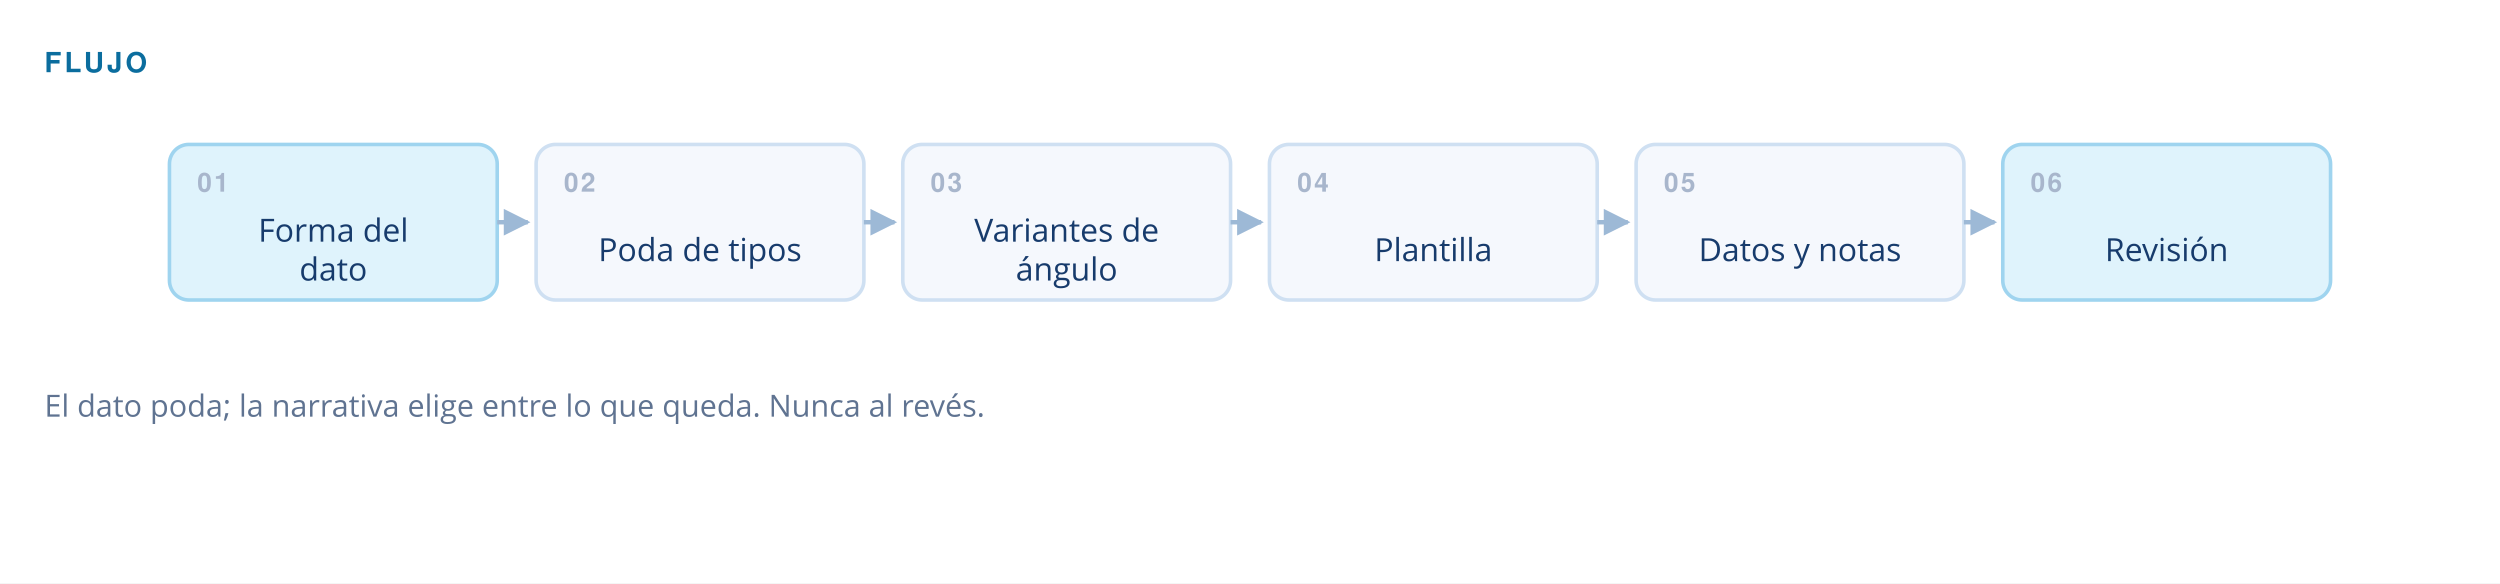
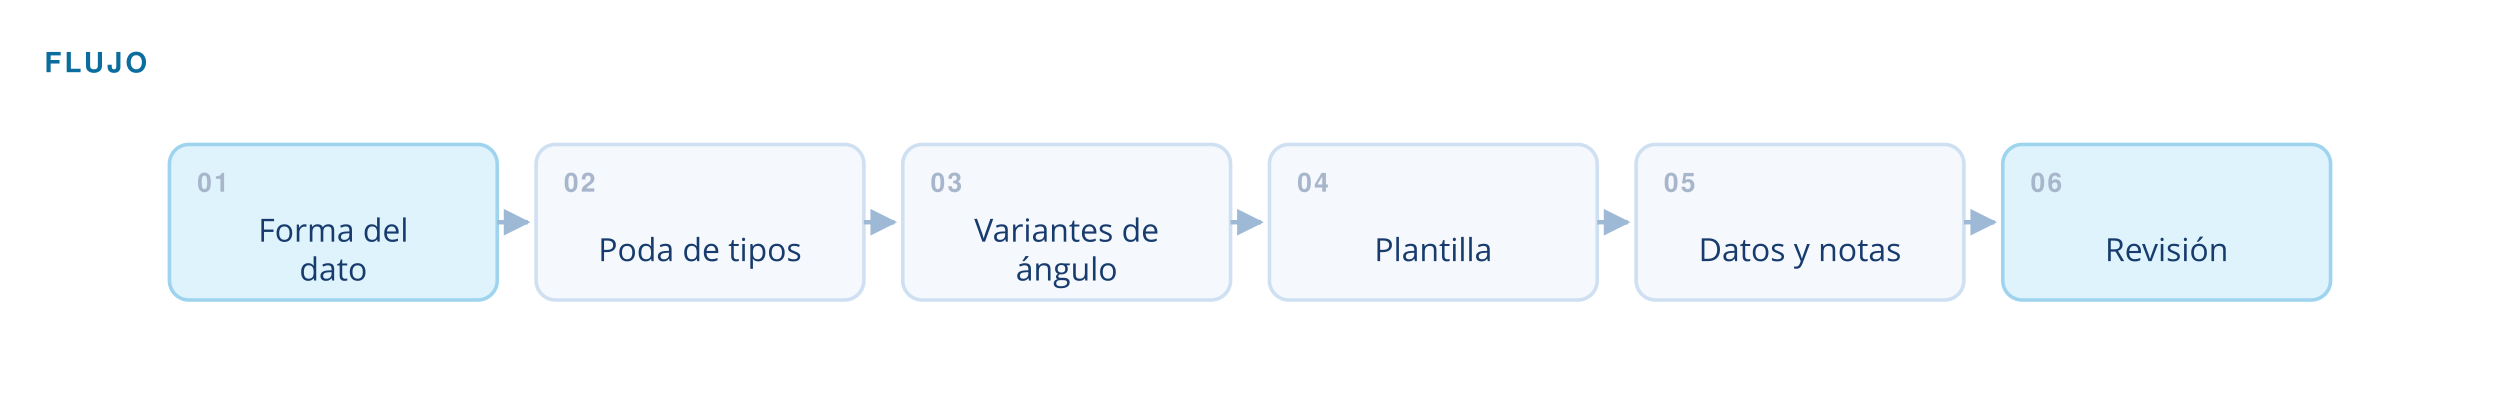
- <svg xmlns="http://www.w3.org/2000/svg" width="900" height="210" viewBox="0 0 900 210" role="img" aria-label="Flujo de Visualización financiera animada">
+ <svg xmlns="http://www.w3.org/2000/svg" width="900" height="150" viewBox="0 0 900 150" role="img" aria-label="Flujo de Visualización financiera animada">
  <defs>
    <marker id="f" viewBox="0 0 10 10" refX="9" refY="5" markerWidth="6" markerHeight="6" orient="auto">
      <path d="M0 0 L10 5 L0 10 z" fill="#9db9d6" />
    </marker>
  </defs>
  <style>
 .b{fill:#f5f8fd;stroke:#cfe0f2;stroke-width:1.3}
 .b1{fill:#dff3fc;stroke:#9fd4ef;stroke-width:1.3}
 .n{font-family:'Open Sans',Helvetica,Arial,sans-serif;font-size:11.5px;fill:#173b6c}
 .i{font-family:Poppins,Helvetica,Arial,sans-serif;font-size:9.5px;font-weight:600;letter-spacing:.8px;fill:#a8b6cc}
 .lb{font-family:Poppins,Helvetica,Arial,sans-serif;font-size:10px;font-weight:600;letter-spacing:1.1px;fill:#0b6d9e}
 .s{font-family:'Open Sans',Helvetica,Arial,sans-serif;font-size:11px;fill:#5f7391}
 .ln{stroke:#9db9d6;stroke-width:1.6;fill:none;marker-end:url(#f)}
</style>
  <rect width="900" height="210" fill="#fff" />
  <text class="lb" x="16" y="26">FLUJO</text>
  <rect class="b1" x="61" y="52" width="118" height="56" rx="7" />
  <text class="i" x="71" y="69">01</text>
  <text class="n" x="120.0" y="87" text-anchor="middle">Forma del</text>
  <text class="n" x="120.0" y="101" text-anchor="middle">dato</text>
  <path class="ln" d="M179 80 L190 80" />
  <rect class="b" x="193" y="52" width="118" height="56" rx="7" />
  <text class="i" x="203" y="69">02</text>
  <text class="n" x="252.0" y="94" text-anchor="middle">Poda de tipos</text>
  <path class="ln" d="M311 80 L322 80" />
  <rect class="b" x="325" y="52" width="118" height="56" rx="7" />
  <text class="i" x="335" y="69">03</text>
  <text class="n" x="384.0" y="87" text-anchor="middle">Variantes de</text>
  <text class="n" x="384.0" y="101" text-anchor="middle">ángulo</text>
  <path class="ln" d="M443 80 L454 80" />
  <rect class="b" x="457" y="52" width="118" height="56" rx="7" />
  <text class="i" x="467" y="69">04</text>
  <text class="n" x="516.0" y="94" text-anchor="middle">Plantilla</text>
  <path class="ln" d="M575 80 L586 80" />
  <rect class="b" x="589" y="52" width="118" height="56" rx="7" />
  <text class="i" x="599" y="69">05</text>
  <text class="n" x="648.0" y="94" text-anchor="middle">Datos y notas</text>
  <path class="ln" d="M707 80 L718 80" />
  <rect class="b1" x="721" y="52" width="118" height="56" rx="7" />
  <text class="i" x="731" y="69">06</text>
  <text class="n" x="780.0" y="94" text-anchor="middle">Revisión</text>
-   <text class="s" x="16" y="150">El dato poda; la narrativa elige entre lo que queda. Nunca al revés.</text>
</svg>
